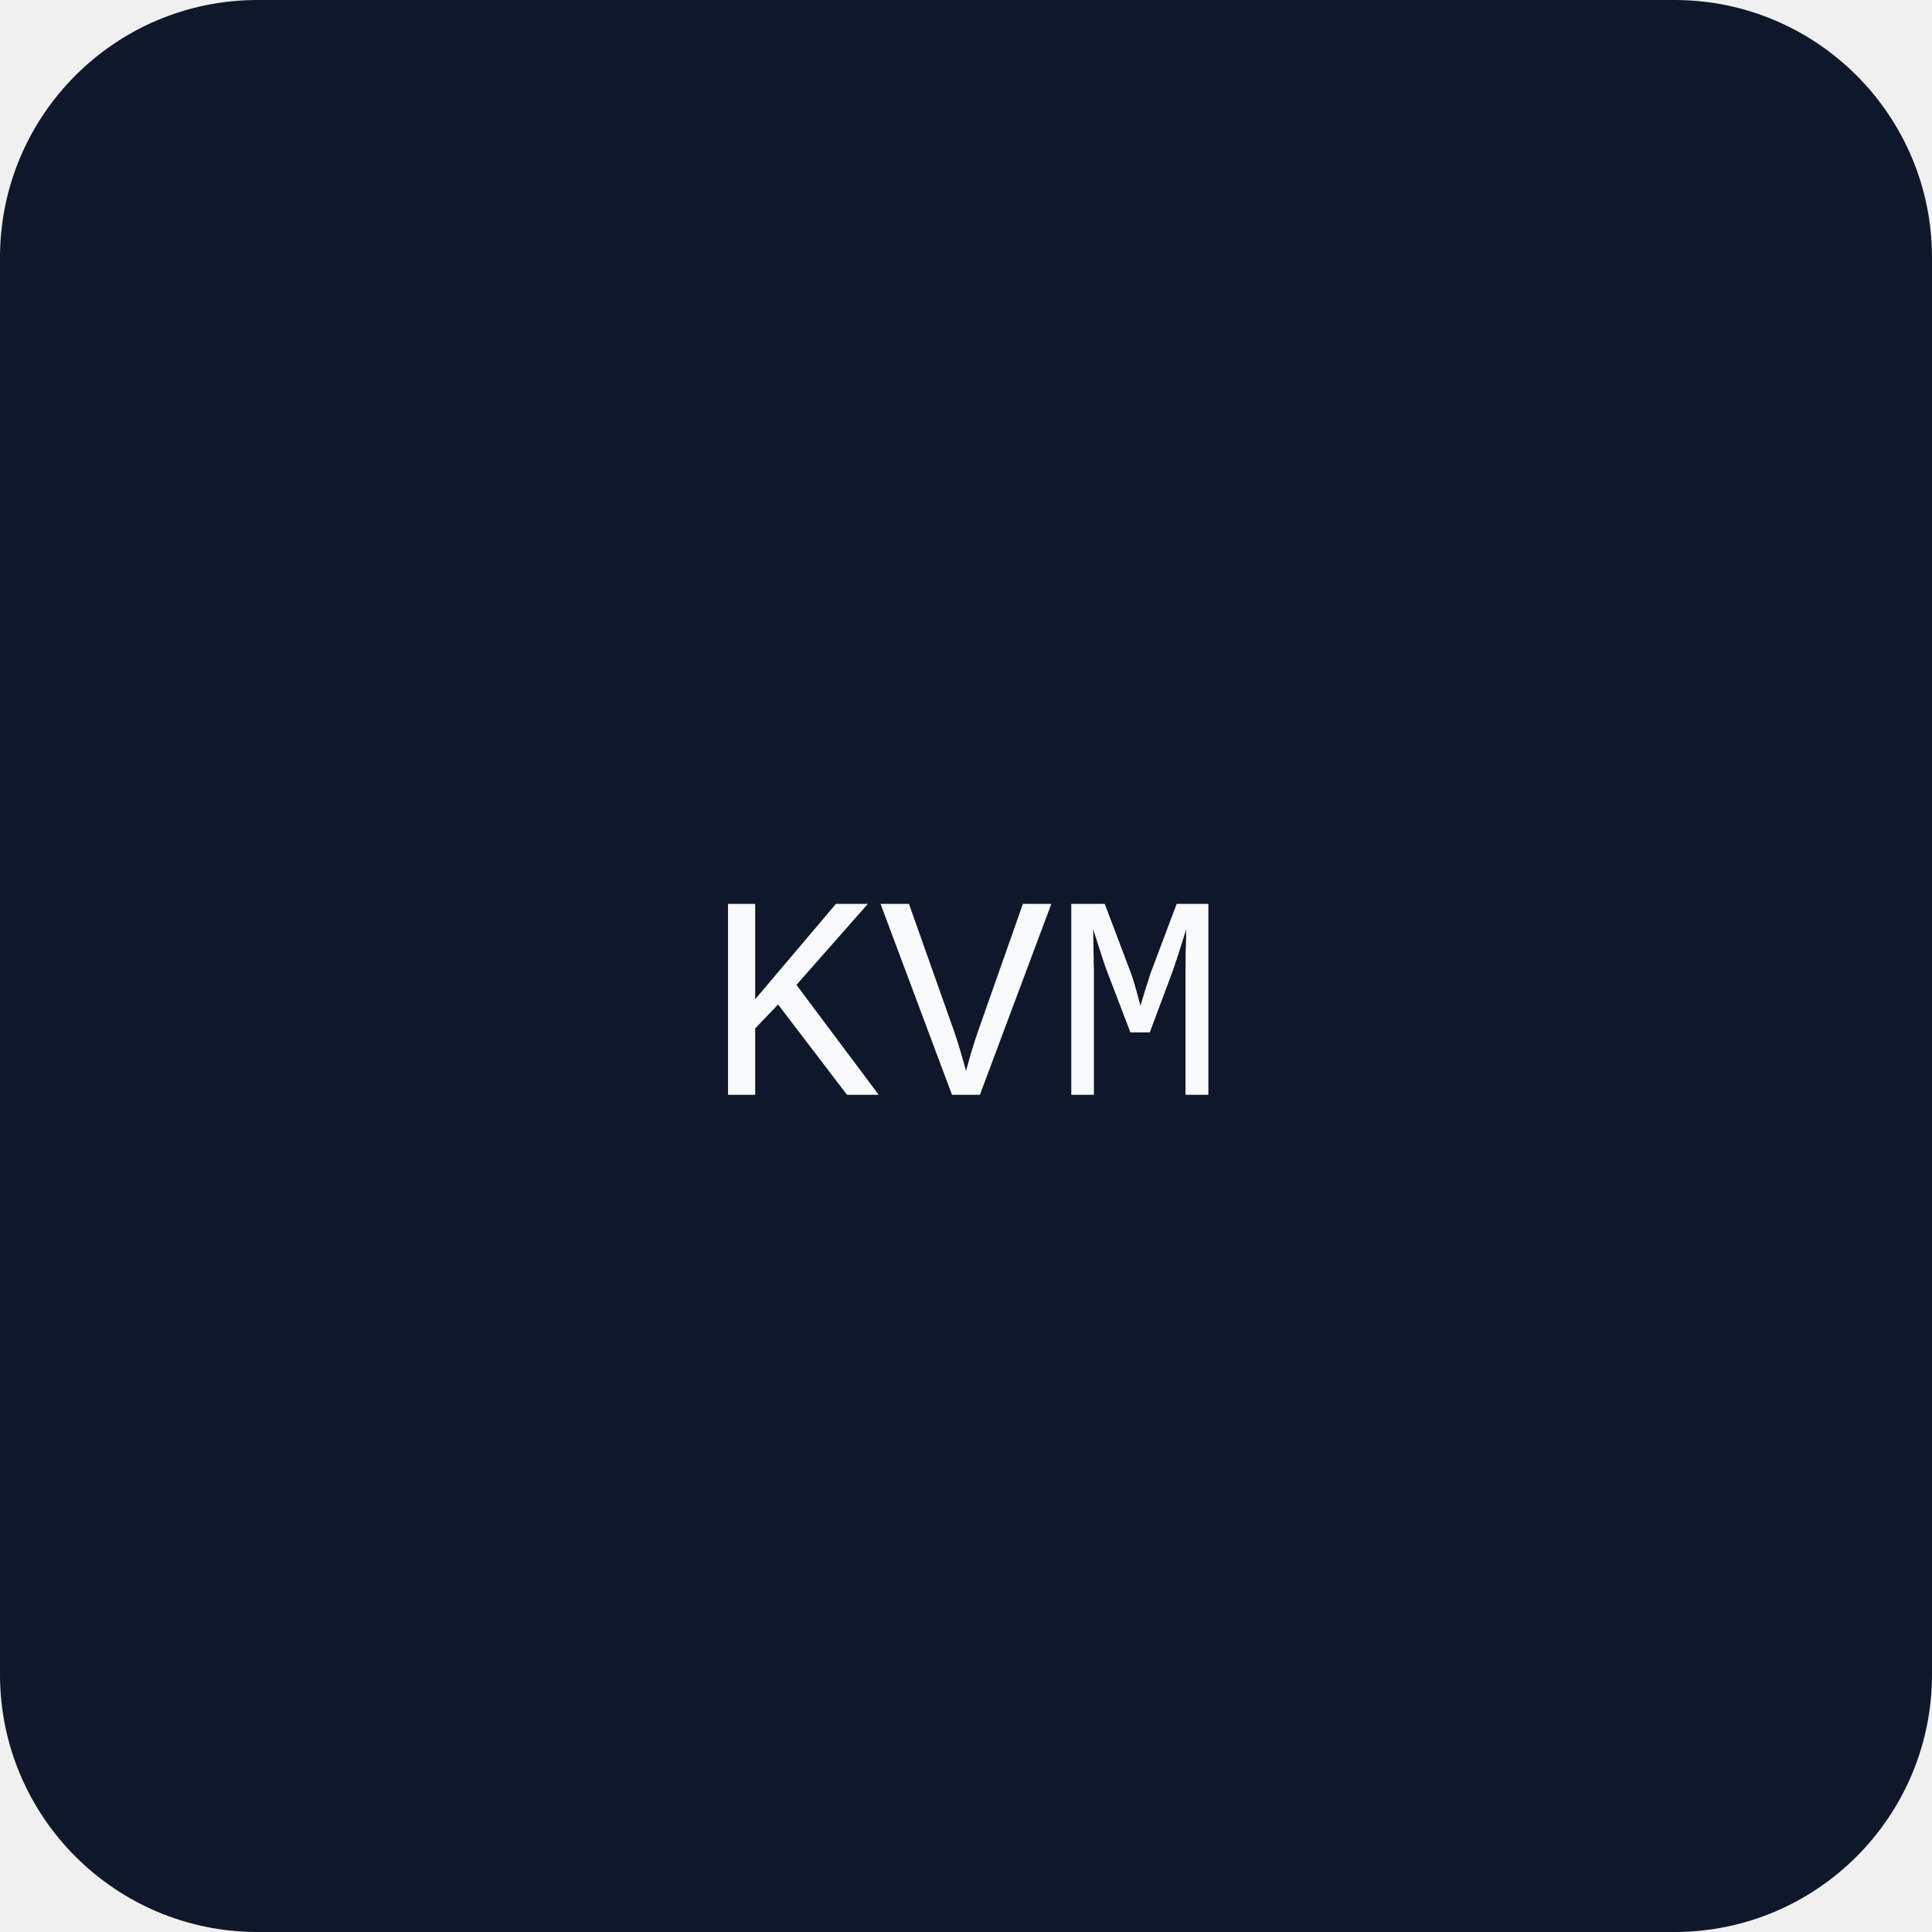
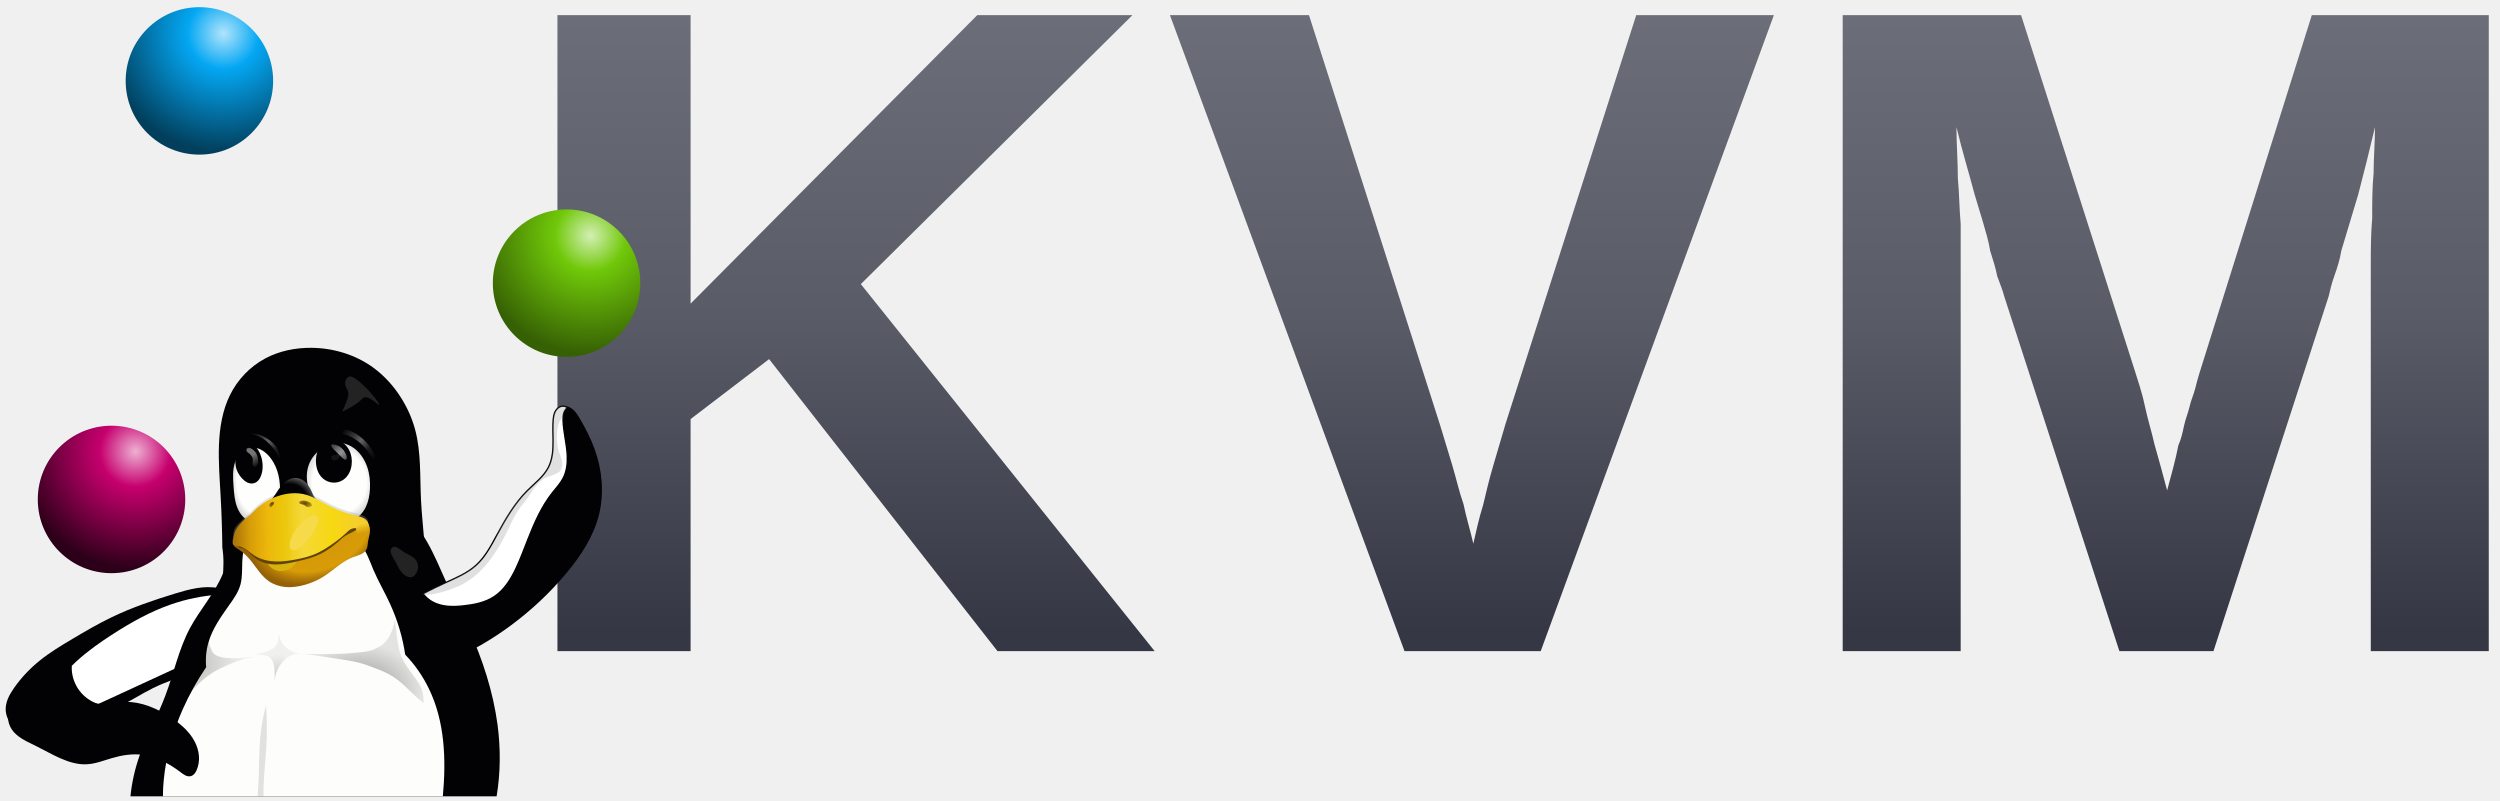
- <svg xmlns="http://www.w3.org/2000/svg" viewBox="0 0 120 120" role="img" aria-label="Kvm logo placeholder">
-   <rect width="120" height="120" rx="16" fill="#0f172a" />
-   <text x="60" y="68" text-anchor="middle" font-size="18" font-family="'Ubuntu Mono', 'SFMono-Regular', Consolas, 'Liberation Mono', Menlo, monospace" fill="#f8fafc">KVM</text>
+ <svg xmlns="http://www.w3.org/2000/svg" xmlns:xlink="http://www.w3.org/1999/xlink" version="1.1" viewBox="0 0 1780 570">
+   <defs>
+     <filter id="filter28927-8-8" style="color-interpolation-filters:sRGB" height="1.418" width="1.316" y="-.209" x="-.158">
+       <feGaussianBlur stdDeviation="0.249" />
+     </filter>
+     <linearGradient id="linearGradient29336-6-4">
+       <stop stop-color="#646464" stop-opacity="0" offset="0" />
+       <stop stop-color="#646464" stop-opacity=".583" offset=".306" />
+       <stop stop-color="#646464" offset="0.47" />
+       <stop stop-color="#646464" stop-opacity=".257" offset=".728" />
+       <stop stop-color="#646464" stop-opacity="0" offset="1" />
+     </linearGradient>
+     <linearGradient id="linearGradient29529-6-3">
+       <stop stop-color="#3a2903" offset="0" />
+       <stop stop-color="#735208" offset=".555" />
+       <stop stop-color="#ac8c04" offset="1" />
+     </linearGradient>
+     <filter id="filter15177-1-2" style="color-interpolation-filters:sRGB">
+       <feGaussianBlur stdDeviation="0.11" />
+     </filter>
+     <filter id="filter15173-0-7" style="color-interpolation-filters:sRGB" height="1.211" width="1.233" y="-.106" x="-.116">
+       <feGaussianBlur stdDeviation="0.11" />
+     </filter>
+     <linearGradient id="linearGradient4417-8-5-9">
+       <stop offset="0" />
+       <stop stop-opacity=".249" offset="1" />
+     </linearGradient>
+     <filter id="filter15211-9-2" style="color-interpolation-filters:sRGB" height="1.547" width="1.939" y="-.274" x="-.469">
+       <feGaussianBlur stdDeviation="0.86" />
+     </filter>
+     <clipPath id="clipPath7456" clipPathUnits="userSpaceOnUse">
+       <path id="path7458" d="m-709.5 949.1c4.984-11.99 12.49-22.92 21.88-31.88 5.408-5.158 11.59-9.866 14.93-16.55 2.923-5.846 3.35-12.6 3.299-19.14-0.037-4.757-0.298-9.522 0.054-14.27 0.157-2.116 0.45-4.27 1.405-6.165 0.477-0.948 1.12-1.819 1.931-2.503 0.811-0.683 1.796-1.173 2.844-1.339 1.367-0.216 2.817 0.142 3.925 0.971-1.102 0.954-1.954 2.195-2.448 3.567-0.618 1.714-0.672 3.576-0.62 5.397 0.245 8.592 2.704 17 3.03 25.59 0.203 5.353-0.468 10.86-2.912 15.62-1.955 3.812-4.942 6.973-7.604 10.33-7.805 9.84-12.91 21.52-17.5 33.21-2.756 7.021-5.361 14.11-8.596 20.93-3.635 7.656-8.284 15.18-15.34 19.88-6.358 4.235-14.11 5.799-21.7 6.625-3.834 0.417-7.705 0.67-11.55 0.319-3.84-0.351-7.666-1.325-11.02-3.235-2.538-1.447-4.774-3.419-6.526-5.757 5.225-2.639 10.48-5.21 15.78-7.711 7.684-3.632 15.54-7.18 22.08-12.6 6.718-5.564 11.85-13.02 14.65-21.28h0z" stroke="#020204" stroke-width="2" fill="#fff" />
+     </clipPath>
+     <clipPath id="clipPath7574" clipPathUnits="userSpaceOnUse">
+       <path id="path7576" d="m-961 1056c-14.06 5.35-27.37 12.69-39.39 21.74-5.998 0.174-12.01-2.679-15.66-7.438-3.656-4.759-4.865-11.3-3.151-17.05 1.705-5.722 5.967-10.3 10.37-14.33 8.05-7.367 17.01-13.68 26.19-19.57 12.94-8.306 26.46-15.88 40.98-20.94 11.01-3.838 22.53-6.204 34.17-7.014-4.853 10.31-9.907 20.53-15.16 30.64-4.708 9.07-9.574 18.06-14.59 26.96-8.086 1.712-16.04 4.052-23.76 6.991z" fill="#020204" />
+     </clipPath>
+     <clipPath id="clipPath7634" clipPathUnits="userSpaceOnUse">
+       <path id="path7636" d="m-745.7 981.7c5.21 11.34 11.03 22.4 16.19 33.77 9.946 21.87 17.5 44.96 20.64 68.78 3.138 23.82 1.768 48.41-5.686 71.25-8.413 25.78-24.38 48.72-43.95 67.49-23.15 22.21-52.86 39.33-84.92 40.59-20.89 0.822-41.68-5.149-60.18-14.88-15.54-8.181-29.73-19.08-41.06-32.51-11.32-13.43-19.73-29.42-23.62-46.55-4.793-21.09-2.626-43.48 4.63-63.86 5.189-14.57 12.88-28.14 18.35-42.61 5.984-15.81 9.325-32.69 17.25-47.62 7.186-13.53 17.96-25.1 23.69-39.31 3.419-8.49 4.902-17.61 7.109-26.49 2.208-8.882 5.299-17.83 11.31-24.73 7.246-8.314 18.15-12.82 29.1-14.09 10.96-1.264 22.04 0.443 32.8 2.894 8.561 1.951 17.02 4.376 25.29 7.319 7.061 2.511 14.06 5.436 20.16 9.782 8.318 5.92 14.66 14.26 19.7 23.13 5.048 8.875 8.913 18.36 13.17 27.64z" fill="#020204" />
+     </clipPath>
+     <radialGradient id="radialGradient9489" gradientUnits="userSpaceOnUse" cx="426.5" cy="170" r="50" gradientTransform="matrix(1.687 -8.702e-8 8.702e-8 1.687 -1931 983.4)">
+       <stop stop-color="#d3efb3" offset="0" />
+       <stop stop-color="#70c809" offset="0.3" />
+       <stop stop-color="#366004" offset="1" />
+     </radialGradient>
+     <radialGradient id="radialGradient9499" gradientUnits="userSpaceOnUse" cx="426.5" cy="170" r="50" gradientTransform="matrix(1.607 -8.288e-8 8.288e-8 1.607 -259.5 -103.5)">
+       <stop stop-color="#b1e4fc" offset="0" />
+       <stop stop-color="#04a7f3" offset="0.3" />
+       <stop stop-color="#023f5c" offset="1" />
+     </radialGradient>
+     <radialGradient id="radialGradient9551" gradientUnits="userSpaceOnUse" cx="223.2" cy="137.7" r="14.57" gradientTransform="matrix(1.304 -.0549 .04738 1.997 -560.4 501.7)">
+       <stop stop-color="#fefefc" offset="0" />
+       <stop stop-color="#fefefc" offset=".757" />
+       <stop stop-color="#d4d4d4" offset="1" />
+     </radialGradient>
+     <radialGradient id="radialGradient9557" gradientUnits="userSpaceOnUse" cx="223.2" cy="137.7" r="14.57" gradientTransform="matrix(1.737 -.0549 .0631 1.997 -600.6 501.7)">
+       <stop stop-color="#fefefc" offset="0" />
+       <stop stop-color="#fefefc" offset=".757" />
+       <stop stop-color="#d4d4d4" offset="1" />
+     </radialGradient>
+     <linearGradient id="linearGradient9579" y2="140.7" gradientUnits="userSpaceOnUse" y1="132.8" gradientTransform="translate(90)" x2="219.7" x1="213">
+       <stop stop-color="#949494" stop-opacity=".392" offset="0" />
+       <stop stop-color="#949494" offset=".5" />
+       <stop stop-color="#949494" stop-opacity=".392" offset="1" />
+     </linearGradient>
+     <linearGradient id="linearGradient9583" y2="128" xlink:href="#linearGradient29336-6-4" gradientUnits="userSpaceOnUse" y1="114.6" gradientTransform="matrix(1.6 0 0 1.6 -673.3 544.2)" x2="308.7" x1="294.5" />
+     <linearGradient id="linearGradient9587" y2="128.6" xlink:href="#linearGradient29336-6-4" gradientUnits="userSpaceOnUse" y1="115.7" gradientTransform="matrix(1.6 0 0 1.6 -673.3 544.2)" x2="266.6" x1="253.2" />
+     <linearGradient id="linearGradient9595" y2="142.5" gradientUnits="userSpaceOnUse" y1="132.1" x2="169.9" x1="164">
+       <stop stop-color="#757574" stop-opacity="0" offset="0" />
+       <stop stop-color="#757574" offset=".263" />
+       <stop stop-color="#757574" offset=".5" />
+       <stop stop-color="#757574" stop-opacity="0" offset="1" />
+     </linearGradient>
+     <radialGradient id="radialGradient9615" gradientUnits="userSpaceOnUse" cx="294.5" cy="193.1" r="31.11" gradientTransform="matrix(.9362 -.3864 .2713 .6574 -244.5 146.7)">
+       <stop stop-color="#d2940a" offset="0" />
+       <stop stop-color="#d89c08" offset=".751" />
+       <stop stop-color="#b67e07" offset=".866" />
+       <stop stop-color="#946106" offset="1" />
+     </radialGradient>
+     <linearGradient id="linearGradient9617" y2="157.9" gradientUnits="userSpaceOnUse" y1="158.3" gradientTransform="translate(-210)" x2="313.3" x1="256.9">
+       <stop stop-color="#ad780a" offset="0" />
+       <stop stop-color="#d89e08" offset=".12" />
+       <stop stop-color="#edb80b" offset=".255" />
+       <stop stop-color="#ebc80d" offset=".392" />
+       <stop stop-color="#f5d838" offset=".527" />
+       <stop stop-color="#f6d811" offset=".769" />
+       <stop stop-color="#f5cd31" offset="1" />
+     </linearGradient>
+     <radialGradient id="radialGradient9619" gradientUnits="userSpaceOnUse" xlink:href="#linearGradient29529-6-3" cx="77.67" cy="147.1" r="3.23" gradientTransform="matrix(1 0 0 .5833 -.00003457 61.42)" />
+     <radialGradient id="radialGradient9621" gradientUnits="userSpaceOnUse" xlink:href="#linearGradient29529-6-3" cx="63.13" cy="147.4" r="1.535" gradientTransform="matrix(1 0 0 1.075 0 -11.09)" />
+     <linearGradient id="linearGradient9623" y2="159.8" gradientUnits="userSpaceOnUse" y1="157" x2="243.5" x1="243">
+       <stop stop-color="#f5ce2d" offset="0" />
+       <stop stop-color="#d79b08" offset="1" />
+     </linearGradient>
+     <radialGradient id="radialGradient9627" gradientUnits="userSpaceOnUse" cx="336.2" cy="220.5" r="27.39" gradientTransform="matrix(-1.29 0 0 1.221 124 624.6)">
+       <stop offset="0" />
+       <stop stop-opacity=".249" offset="1" />
+     </radialGradient>
+     <radialGradient id="radialGradient9631" gradientUnits="userSpaceOnUse" xlink:href="#linearGradient4417-8-5-9" cx="312.1" cy="236.4" r="27.39" gradientTransform="matrix(1.6 0 0 1.221 -689.3 624.6)" />
+     <radialGradient id="radialGradient9635" gradientUnits="userSpaceOnUse" xlink:href="#linearGradient4417-8-5-9" cx="275.6" cy="225.1" r="10.85" gradientTransform="matrix(1.6 0 0 1.711 -689.3 520.4)" />
+     <radialGradient id="radialGradient8359" gradientUnits="userSpaceOnUse" cy="150.7" cx="275.5" gradientTransform="matrix(1.117 -.8115 .7365 1.013 -660.6 851.4)" r="15.38">
+       <stop stop-color="#020204" offset="0" />
+       <stop stop-color="#020204" offset=".735" />
+       <stop stop-color="#5c5c5c" offset="1" />
+     </radialGradient>
+     <radialGradient id="radialGradient8424" gradientUnits="userSpaceOnUse" cy="170" cx="426.5" gradientTransform="matrix(1.687 -8.702e-8 8.702e-8 1.687 -2255 1137)" r="50">
+       <stop stop-color="#eeb0d3" offset="0" />
+       <stop stop-color="#c6006e" offset="0.3" />
+       <stop stop-color="#2b0018" offset="1" />
+     </radialGradient>
+     <linearGradient id="linearGradient8582" y2="968" gradientUnits="userSpaceOnUse" x2="588.8" gradientTransform="translate(454.5 -965.4)" y1="1414" x1="588.8">
+       <stop stop-color="#353844" offset="0" />
+       <stop stop-color="#595b67" offset=".5" />
+       <stop stop-color="#6c6f7a" offset="1" />
+     </linearGradient>
+   </defs>
+   <g transform="translate(445.9 -421.3)">
+     <path id="path8576" d="m396.9 10.79v452.8h94.8v-165.2l55.9-42.7 162.6 207.9h111.9l-209.2-261.3 193.4-191.5-110.5-0.01-204.1 205.4v-205.4l-94.8-0.01zm436.1 0l167 452.8h97l166-452.8-98-0.01-93 290.8c-3 10.1-6 20.3-9 30.6-3 10-5 19.2-7 27.3-3 9.6-5 18.9-7 27.6-2-9-5-18.4-7-28.2-3-8.4-5-17.6-8-27.7s-6-19.9-9-29.6l-93-290.8-99-0.01zm479 0v452.8h84v-274.4-29.6c-1-11.4-1-22.2-2-32.5 0-12-1-24.2-1-36.6 4 16.9 9 33 13 48.2 2 6.4 4 13.1 6 19.9 2 6.9 4 13.5 5 20 2 6.4 4 12.4 5 18 2 5.5 4 10.3 5 14.4l82 252.6h67l82-252.6c1-4.1 2-8.9 4-14.4 2-5.6 4-11.6 5-18 2-6.5 4-13.1 6-20 2-6.8 4-13.5 6-19.9 4-15.2 8-31.3 12-48.2 0 10.7-1 21.7-1 33.1-1 9.6-1 20.2-1 31.8-1 11.6-1 22.8-1 33.8v274.4h84v-452.8l-126-0.01-80 254.9c-1 3.2-2 6.8-3 10.9s-3 8.3-4 12.8-3 9.1-4 13.9c-1 4.7-2 9.3-4 13.8-2 10.3-5 21-8 32.1-3-11.3-6-22.3-9-32.8-2-9-5-18.3-7-27.9-2-9.7-5-17.8-7-24.5l-81-253.2-127-0.01z" transform="translate(-445.9 421.3)" fill="url(#linearGradient8582)" />
+     <g transform="translate(1186 -681.1)">
+       <path id="path9485" style="color:#000000" d="m-1176 1304a52.5 52.5 0 0 1 -52.5 52.5 52.5 52.5 0 0 1 -52.5 -52.5 52.5 52.5 0 0 1 52.5 -52.5 52.5 52.5 0 0 1 52.5 52.5z" fill="url(#radialGradient9489)" />
+     </g>
+     <g transform="translate(1186 -681.1)">
+       <path id="path9495" style="color:#000000" d="m459.6 201.9a50 50 0 0 1 -50 50 50 50 0 0 1 -50 -50 50 50 0 0 1 50 -50 50 50 0 0 1 50 50z" transform="matrix(1.05 0 0 1.05 -1920 948)" fill="url(#radialGradient9499)" />
+     </g>
+     <g transform="translate(1186 -681.1)">
+       <path id="path9505" style="color:#000000" d="m-1500 1458a52.5 52.5 0 0 1 -52.5 52.5 52.5 52.5 0 0 1 -52.5 -52.5 52.5 52.5 0 0 1 52.5 -52.5 52.5 52.5 0 0 1 52.5 52.5z" fill="url(#radialGradient8424)" />
+     </g>
+     <g transform="translate(617.3 -146.7)">
+       <path id="path9515" d="m-954.4 1058c-8.243 4.069-15.9 9.273-24.29 13.03-8.387 3.761-17.87 6.036-26.79 3.808-3.892-0.973-7.606-2.784-11.61-3.086-2-0.151-4.065 0.097-5.865 0.984-1.799 0.887-3.307 2.46-3.863 4.387-0.422 1.465-0.285 3.022-0.286 4.547 0 4.275-1.224 8.681-4.098 11.85-1.525 1.68-3.536 2.987-5.775 3.358-2.529 0.419-5.142-0.386-7.325-1.73s-4-3.197-5.76-5.062c-2.118-2.244-4.198-4.548-5.859-7.148-1.662-2.6-2.899-5.527-3.181-8.599-0.272-2.962 0.355-5.958 1.467-8.716s2.698-5.301 4.398-7.742c5.158-7.404 11.44-14.01 18.47-19.66 7.217-5.802 15.18-10.59 23.15-15.32 9.095-5.398 18.24-10.75 27.76-15.34 14.46-6.982 29.72-12.18 45.07-16.88 10.17-3.111 20.89-6.034 31.31-3.927 4.299 0.869 8.427 2.594 12.04 5.076 8.298 5.697 13.62 15.54 13.74 25.6 0.037 3.169-0.42 6.37-1.611 9.308-1.19 2.937-3.14 5.604-5.745 7.409-2.317 1.605-5.062 2.484-7.82 3.065-2.758 0.582-5.568 0.887-8.327 1.469-7.125 1.503-13.72 4.799-20.43 7.62-9.548 4.012-19.49 7.113-28.77 11.7z" fill="#020204" />
+       <path id="path9517" d="m352 200.9c-1.452 0.389-1.23 3.994-0.296 5.498 0.789 1.27 3.072 2.271 3.759 1.005 1.114-2.056-1.472-7.036-3.462-6.503z" transform="matrix(-.1119 1.531 -.9032 -.1897 -688.1 495.7)" filter="url(#filter15211-9-2)" fill="#020204" />
+       <path id="path9519" d="m-961 1056c-14.06 5.35-27.37 12.69-39.39 21.74-5.998 0.174-12.01-2.679-15.66-7.438-3.656-4.759-4.865-11.3-3.151-17.05 1.705-5.722 5.967-10.3 10.37-14.33 8.05-7.368 17.01-13.68 26.19-19.57 12.94-8.306 26.46-15.88 40.98-20.94 11.01-3.838 22.53-6.204 34.17-7.014-4.853 10.31-9.907 20.53-15.16 30.64-4.708 9.07-9.574 18.06-14.59 26.96-8.086 1.712-16.04 4.052-23.76 6.991z" stroke="#020204" stroke-width="2" fill="#fff" />
+       <path id="path9521" d="m-961 1056c-14.06 5.35-27.37 12.69-39.39 21.74-5.998 0.174-12.01-2.679-15.66-7.438-3.656-4.759-4.865-11.3-3.151-17.05 1.705-5.722 5.967-10.3 10.37-14.33 8.05-7.367 17.01-13.68 26.19-19.57 12.94-8.306 26.46-15.88 40.98-20.94 11.01-3.838 22.53-6.204 34.17-7.014-4.853 10.31-9.907 20.53-15.16 30.64-4.708 9.07-9.574 18.06-14.59 26.96-8.086 1.712-16.04 4.052-23.76 6.991z" stroke="#020204" stroke-width="2" fill="#020204" />
+       <path id="path9523" d="m-964.5 1056c-9.592 4.422-19.19 8.842-28.78 13.26-5.207-1.684-9.881-4.98-13.22-9.32-3.334-4.34-5.315-9.705-5.6-15.17-0.192-3.681 0.381-7.426 1.886-10.79 2.277-5.091 6.554-9.058 11.26-12.05 4.708-2.989 9.897-5.121 14.93-7.522 13.85-6.608 26.69-15.34 40.98-20.94 10.88-4.263 22.49-6.647 34.17-7.014-4.853 10.31-9.907 20.53-15.16 30.64-4.708 9.07-9.574 18.06-14.59 26.96-8.628 3.982-17.26 7.962-25.89 11.94z" clip-path="url(#clipPath7574)" fill="#fff" />
+     </g>
+     <path id="path9525" d="m214.5 342.5c-2.7 0-5.5 0.1-8.2 0.4-11 1.3-21.9 5.8-29.1 14.1-6 6.9-9.1 15.8-11.3 24.7s-3.7 18-7.1 26.5c-5.8 14.2-16.5 25.8-23.7 39.3-7.9 14.9-11.3 31.8-17.3 47.6-5.4 14.5-13.1 28.1-18.32 42.6-3.36 9.5-5.61 19.3-6.6 29.3h260.7c2.8-16.7 2.9-33.9 0.7-50.8-3.2-23.8-10.7-46.9-20.7-68.8-5.2-11.3-11-22.4-16.2-33.7-4.2-9.3-8.1-18.8-13.2-27.7-5-8.8-11.3-17.2-19.7-23.1-6.1-4.4-13.1-7.3-20.1-9.8-8.3-2.9-16.7-5.4-25.3-7.3-8.1-1.8-16.3-3.3-24.6-3.3z" transform="translate(-445.9 421.3)" fill="#020204" />
+     <path id="path9537" fill="#020204" d="m-287.6 811.1c-0.132-12.44-0.547-24.88-1.247-37.3-0.673-11.95-1.608-23.91-1.144-35.86 0.473-12.17 2.465-24.49 7.862-35.41 5.401-10.93 14.2-20.18 24.94-25.95 10.1-5.437 21.71-7.763 33.17-7.64 15.55 0.167 31.14 4.866 43.73 13.99 7.892 5.718 14.54 13.09 19.77 21.3 4.469 7.015 7.941 14.68 10.12 22.71 4.469 16.46 3.409 33.84 4.278 50.87 0.824 16.15 3.409 32.26 2.53 48.4-0.191 3.506-0.57 7.094-2.133 10.24-1.523 3.064-4.109 5.528-7.079 7.226s-6.315 2.665-9.697 3.187c-6.763 1.044-13.68 0.355-20.49 0.987-9.888 0.917-19.32 4.586-29.13 6.102-11.7 1.806-23.61 0.519-35.44 0.054-4.736-0.186-9.488-0.24-14.19-0.828-4.704-0.588-9.393-1.73-13.57-3.968-2.573-1.378-4.938-3.171-6.857-5.369-1.92-2.199-3.388-4.81-4.138-7.631-1.127-4.239-0.608-8.713-0.504-13.1 0.095-4.013-0.168-8.034-0.783-12v-0z" />
+     <path id="path9541" d="m195.4 377.8h-2.3c-3 0.2-6.1 0.8-8.9 1.9-2.8 1.2-5.4 2.9-7.3 5.3-1.7 2.1-2.7 4.6-3.4 7.2s-0.9 5.3-1 8c-0.2 5.4 0.1 10.8-1.3 16-1.5 5.5-4.9 10.3-8.3 15-5.7 8.1-11.6 16.4-14.4 25.9-1.7 5.8-2.3 11.9-1.7 17.9-6.4 9.5-12 19.5-16.7 30-7 15.9-11.8 32.9-13.5 50.2-0.4 3.9-0.6 7.9-0.6 11.8h199.3c2.4-26.1 1.5-53.1-9.9-76.6-4.3-8.9-10-17.2-16.9-24.3-1.8-12.4-5.5-24.6-10.7-36-3.8-8.3-8.4-16.1-12-24.5-1.4-3.4-2.7-6.9-4.3-10.3s-3.6-6.6-6.3-9.2-6.1-4.5-9.8-5.7c-3.6-1.2-7.4-1.7-11.2-1.9-7.6-0.4-15.3 0.6-22.9 0.3-5.3-0.2-10.6-1.1-15.9-1z" transform="translate(-445.9 421.3)" fill="#fdfdfb" />
+     <path id="path9549" fill="url(#radialGradient9551)" d="m-266.5 740c-2.849 0.155-5.575 1.47-7.66 3.419-2.085 1.948-3.554 4.499-4.458 7.206-1.807 5.414-1.401 11.28-0.99 16.98 0.372 5.154 0.753 10.41 2.683 15.2 0.965 2.397 2.32 4.656 4.128 6.502s4.083 3.267 6.589 3.895c2.35 0.589 4.861 0.467 7.172-0.259s4.422-2.046 6.154-3.741c2.526-2.472 4.229-5.706 5.205-9.103 0.976-3.397 1.255-6.962 1.204-10.5-0.064-4.423-0.641-8.861-2.025-13.06-1.384-4.201-3.593-8.165-6.676-11.34-1.493-1.536-3.196-2.888-5.118-3.836-1.921-0.948-4.069-1.481-6.209-1.364z" />
+     <path id="path9555" fill="url(#radialGradient9557)" d="m-216.1 740c-4.449 3.056-8.177 7.32-10 12.4-2.298 6.402-1.417 13.57 0.8 20 2.271 6.587 6.07 12.87 11.81 16.82 2.868 1.977 6.189 3.333 9.648 3.742 3.46 0.409 7.055-0.152 10.14-1.761 3.765-1.962 6.636-5.396 8.419-9.249s2.542-8.112 2.78-12.35c0.304-5.401-0.225-10.89-2-16-1.928-5.55-5.424-10.67-10.36-13.87-2.466-1.597-5.267-2.694-8.177-3.096-2.91-0.403-5.927-0.101-8.666 0.963-1.561 0.606-3.02 1.452-4.4 2.4z" />
+     <path id="path9561" opacity=".3" d="m-25.36 142.2c-1.786 1.477-3.501 3.042-5.136 4.685-0.904 0.909-1.809 1.884-2.215 3.099-0.361 1.081-0.292 2.253-0.469 3.379-0.061 0.386-0.15 0.769-0.152 1.16-0.001 0.195 0.021 0.392 0.078 0.578 0.057 0.187 0.151 0.363 0.285 0.506 0.222 0.237 0.538 0.366 0.856 0.431s0.645 0.072 0.968 0.107c1.456 0.158 2.798 0.863 4.004 1.695 1.206 0.832 2.315 1.8 3.551 2.585 2.731 1.734 5.993 2.505 9.226 2.628 3.233 0.123 6.458-0.371 9.63-1.005 2.521-0.504 5.034-1.101 7.425-2.044 3.663-1.444 6.964-3.667 10.12-6.022 1.433-1.07 2.846-2.173 4.133-3.415 0.437-0.422 0.859-0.86 1.328-1.246 0.468-0.386 0.988-0.722 1.566-0.908 0.881-0.283 1.836-0.202 2.748-0.05 0.687 0.115 1.376 0.269 2.072 0.241 0.348-0.014 0.697-0.074 1.02-0.204 0.324-0.13 0.622-0.33 0.843-0.599 0.291-0.353 0.44-0.814 0.442-1.272 0.002-0.458-0.139-0.911-0.371-1.305-0.465-0.789-1.268-1.323-2.105-1.695-1.146-0.509-2.386-0.761-3.606-1.056-3.745-0.904-7.385-2.241-10.84-3.954-1.716-0.852-3.384-1.796-5.072-2.7-1.736-0.93-3.505-1.824-5.389-2.395-4.213-1.277-8.819-0.858-12.98 0.586-4.62 1.604-8.797 4.463-11.97 8.188v0z" transform="matrix(1.6 0 0 1.6 -226.9 558.6)" fill="#a2a2a2" />
+     <path id="path9563" fill="url(#radialGradient8359)" d="m-253.1 777.6c2.828-3.179 4.762-7.057 7.478-10.33 1.358-1.637 2.925-3.128 4.771-4.187 1.845-1.058 3.987-1.666 6.106-1.482 2.359 0.204 4.567 1.38 6.294 2.999 1.727 1.62 3.008 3.664 4.03 5.8 0.979 2.045 1.756 4.224 3.167 6 1.504 1.894 3.615 3.187 5.522 4.677 0.953 0.745 1.868 1.551 2.621 2.497 0.753 0.946 1.343 2.041 1.586 3.227 0.246 1.203 0.123 2.472-0.296 3.626s-1.131 2.195-2.015 3.047c-1.769 1.704-4.182 2.623-6.614 2.967-4.865 0.688-9.783-0.761-14.69-0.626-4.971 0.137-9.826 1.894-14.8 1.712-2.485-0.091-5.005-0.698-7.047-2.117-1.021-0.709-1.91-1.617-2.553-2.681-0.643-1.064-1.035-2.286-1.077-3.529-0.04-1.185 0.237-2.369 0.711-3.457 0.474-1.087 1.14-2.083 1.891-3.001 1.502-1.836 3.339-3.37 4.916-5.142z" />
+     <path id="path9569" d="m-197.7 689.6c-4.102 2.894-2.31 6.508-0.546 10.14 1.764 3.627-3.879 14.08-3.939 14.53-0.059 0.451 11.11-5.301 14.15-9.037 3.594-4.412 12.68 5.969 12.18 4.39 0.004-2.826-17.75-22.92-21.85-20.02z" fill="#232323" />
+     <g transform="matrix(1.6 0 0 1.6 -693.3 524.7)">
+       <path id="path9573" fill="#020204" d="m302.2 130.8c-1.045 0.075-2.064 0.432-2.951 0.99s-1.643 1.315-2.237 2.179c-1.187 1.728-1.709 3.847-1.793 5.941-0.063 1.572 0.111 3.165 0.632 4.65 0.521 1.485 1.401 2.859 2.613 3.863 1.24 1.027 2.816 1.644 4.425 1.721 1.608 0.077 3.239-0.387 4.561-1.307 1.053-0.733 1.902-1.742 2.507-2.873 0.605-1.131 0.969-2.383 1.135-3.655 0.294-2.247-0.038-4.593-1.077-6.607s-2.801-3.673-4.927-4.456c-0.921-0.339-1.909-0.516-2.888-0.446z" />
+       <path id="path9575" d="m304.7 137.6c-0.866 0.342-2.237 0.127-2.616 0.977-0.225 0.504 0.093 1.333 0.603 1.541 1.032 0.421 2.632-0.341 3.049-1.375 0.181-0.449-0.093-1.161-0.54-1.349-0.165-0.069-0.33 0.141-0.496 0.206z" filter="url(#filter28927-8-8)" fill="#141413" />
+       <path id="path9577" d="m308.6 139.9c1.161-1.161-0.826-4.24-2.375-5.5-1.122-0.913-4.391-1.869-4.25-0.875 0.141 0.994 1.61 2.266 2.595 3.237 1.212 1.195 3.479 3.689 4.03 3.138z" fill="url(#linearGradient9579)" />
+     </g>
+     <path id="path9581" d="m-200.6 726.8c-0.763 0.96-1.453 2.004-2 3.15 3.434 0.74 6.718 2.153 9.65 4.1 5.672 3.767 9.979 9.274 13 15.4 0.705-0.781 1.347-1.619 1.9-2.55-3.036-6.38-7.43-12.15-13.3-16.05-2.82-1.873-5.959-3.286-9.25-4.05z" fill="url(#linearGradient9583)" />
+     <path id="path9585" d="m-266.8 729.9c-0.387-0.008-0.763 0.027-1.15 0.045-0.249 0.011-0.503 0.022-0.75 0.045 2.261 0.205 4.508 0.813 6.55 1.73 2.782 1.249 5.238 3.029 7.4 5.054 4.006 3.752 6.984 8.383 9 13.29-0.498-3.784-1.642-7.366-3.3-10.65-0.79-0.914-1.609-1.806-2.5-2.641-2.162-2.025-4.618-3.804-7.4-5.054-2.434-1.093-5.142-1.773-7.85-1.821z" fill="url(#linearGradient9587)" />
+     <g transform="matrix(1.6 0 0 1.6 -533.8 525.7)">
+       <path id="path9591" fill="#020204" d="m159.9 137.1c-0.372 2.246-0.386 4.602 0.386 6.743 0.51 1.414 1.35 2.697 2.372 3.799 0.669 0.722 1.428 1.378 2.316 1.803 0.887 0.425 1.916 0.606 2.87 0.367 0.881-0.221 1.652-0.789 2.22-1.497 0.569-0.709 0.948-1.553 1.218-2.42 0.797-2.561 0.669-5.362-0.122-7.924-0.577-1.867-1.532-3.668-3.027-4.927-0.713-0.601-1.548-1.071-2.455-1.287-0.907-0.215-1.889-0.165-2.738 0.221-0.942 0.428-1.672 1.243-2.149 2.161-0.477 0.918-0.723 1.939-0.892 2.96z" />
+       <path id="path9593" d="m164.7 135.5c0.242 0.634 1.054 0.864 1.5 1.375 0.433 0.496 0.887 1.011 1.125 1.625 0.455 1.176-0.449 2.919 0.5 3.75 0.298 0.261 0.895 0.266 1.188 0 1.145-1.042 0.891-3.144 0.438-4.625-0.411-1.344-1.427-2.616-2.679-3.255-0.579-0.295-1.451-0.541-1.946-0.12-0.319 0.271-0.274 0.859-0.125 1.25z" fill="url(#linearGradient9595)" />
+     </g>
+     <g transform="matrix(1.6 0 0 1.6 -353.3 544.2)">
+       <path id="path9599" fill="url(#radialGradient9615)" d="m45.75 165c0.061 0.295 0.172 0.58 0.327 0.84 0.266 0.445 0.654 0.806 1.073 1.111 0.419 0.305 0.873 0.559 1.312 0.835 2.334 1.467 4.235 3.529 5.925 5.707 2.267 2.922 4.272 6.165 7.299 8.289 2.138 1.5 4.696 2.355 7.294 2.616 3.051 0.307 6.14-0.186 9.082-1.052 2.726-0.803 5.363-1.93 7.782-3.421 4.599-2.836 8.439-6.993 13.51-8.857 1.107-0.407 2.259-0.698 3.326-1.2 1.067-0.502 2.071-1.254 2.581-2.318 0.49-1.022 0.471-2.202 0.63-3.325 0.171-1.201 0.554-2.362 0.764-3.556 0.21-1.195 0.235-2.472-0.281-3.57-0.428-0.909-1.205-1.628-2.1-2.085-0.894-0.457-1.901-0.664-2.904-0.714-2.006-0.099-3.988 0.415-5.988 0.598-2.65 0.242-5.318-0.098-7.977-0.019-3.308 0.099-6.568 0.845-9.874 1.005-3.772 0.183-7.535-0.399-11.31-0.551-1.634-0.066-3.28-0.051-4.892 0.225s-3.195 0.824-4.541 1.753c-1.311 0.905-2.356 2.14-3.56 3.184-0.602 0.522-1.249 0.999-1.966 1.347-0.717 0.348-1.507 0.564-2.304 0.547-0.41-0.009-0.831-0.077-1.221 0.047-0.244 0.077-0.461 0.227-0.643 0.406-0.183 0.179-0.335 0.387-0.478 0.599-0.333 0.494-0.623 1.015-0.867 1.558z" />
+       <path id="path9601" fill="#d9b30d" d="m60.56 169.1c-0.387 1.596-0.152 3.334 0.644 4.771s2.144 2.558 3.702 3.077c1.978 0.659 4.207 0.336 6.055-0.628 1.071-0.559 2.051-1.346 2.669-2.384 0.309-0.519 0.524-1.097 0.605-1.696 0.081-0.599 0.025-1.218-0.185-1.785-0.23-0.621-0.64-1.168-1.146-1.596-0.506-0.427-1.105-0.738-1.733-0.946-1.258-0.416-2.611-0.424-3.934-0.36-2.005 0.096-4.003 0.348-5.969 0.753" />
+       <path id="path9603" fill="#604405" d="m54.07 156.7c-1.339 0.791-2.629 1.664-3.898 2.563-0.657 0.466-1.334 0.969-1.681 1.696-0.245 0.515-0.302 1.099-0.31 1.669-0.008 0.57 0.029 1.144-0.046 1.71-0.051 0.386-0.154 0.766-0.172 1.155-0.009 0.195 0.005 0.391 0.056 0.579 0.051 0.188 0.142 0.367 0.276 0.509 0.173 0.183 0.408 0.296 0.649 0.369s0.491 0.111 0.736 0.169c1.175 0.276 2.197 0.997 3.094 1.804 0.897 0.807 1.703 1.715 2.639 2.476 2.537 2.064 5.89 2.919 9.161 2.973 3.271 0.054 6.504-0.631 9.695-1.349 2.506-0.565 5.015-1.155 7.425-2.044 3.703-1.365 7.141-3.432 10.12-6.022 1.35-1.174 2.617-2.464 4.133-3.415 1.341-0.842 2.843-1.398 4.206-2.203 0.122-0.072 0.243-0.146 0.352-0.237 0.109-0.09 0.206-0.198 0.269-0.325 0.109-0.219 0.109-0.481 0.039-0.716-0.07-0.234-0.206-0.444-0.36-0.634-0.17-0.211-0.363-0.402-0.569-0.578-1.424-1.219-3.357-1.662-5.226-1.811-1.869-0.148-3.761-0.043-5.61-0.352-1.739-0.29-3.393-0.939-5.072-1.477-1.762-0.565-3.563-1.013-5.389-1.31-4.295-0.701-8.717-0.566-12.98 0.321-4.058 0.845-7.971 2.371-11.54 4.48z" />
+       <path id="path9605" fill="url(#linearGradient9617)" d="m53.64 152.2c-1.929 1.299-3.666 2.883-5.136 4.685-0.841 1.031-1.604 2.151-2.027 3.412-0.333 0.992-0.447 2.042-0.656 3.067-0.079 0.384-0.171 0.769-0.17 1.161 0.001 0.196 0.026 0.393 0.086 0.579 0.061 0.186 0.158 0.362 0.294 0.503 0.225 0.234 0.54 0.361 0.858 0.426s0.644 0.075 0.966 0.112c1.455 0.165 2.794 0.872 4 1.702 1.206 0.83 2.317 1.795 3.554 2.578 2.734 1.729 5.995 2.498 9.227 2.623 3.232 0.125 6.457-0.366 9.629-1 2.521-0.503 5.034-1.101 7.425-2.044 3.662-1.444 6.964-3.667 10.12-6.022 1.433-1.07 2.846-2.173 4.133-3.415 0.437-0.422 0.859-0.86 1.328-1.246 0.468-0.386 0.988-0.722 1.566-0.908 0.881-0.283 1.836-0.202 2.748-0.05 0.687 0.115 1.376 0.269 2.072 0.241 0.348-0.014 0.697-0.074 1.02-0.204s0.622-0.33 0.843-0.599c0.291-0.353 0.44-0.814 0.442-1.272 0.002-0.458-0.139-0.911-0.371-1.305-0.465-0.789-1.268-1.323-2.105-1.695-1.146-0.509-2.386-0.761-3.606-1.056-3.745-0.904-7.385-2.241-10.84-3.954-1.716-0.852-3.384-1.796-5.072-2.7-1.736-0.93-3.505-1.824-5.389-2.395-4.213-1.277-8.819-0.858-12.98 0.586-4.62 1.604-8.797 4.463-11.97 8.188v0z" />
+       <path id="path9607" fill="#f6da4a" d="m83.24 153.1c-0.227-0.286-0.551-0.488-0.901-0.591s-0.725-0.11-1.084-0.049c-0.72 0.123-1.364 0.51-1.966 0.924-1.709 1.176-3.219 2.628-4.537 4.23-1.745 2.12-3.185 4.572-3.668 7.275-0.081 0.456-0.135 0.921-0.078 1.38 0.057 0.459 0.233 0.915 0.559 1.243 0.286 0.288 0.676 0.464 1.078 0.522 0.402 0.058 0.816 0.002 1.201-0.128 0.77-0.26 1.409-0.799 2.014-1.341 3.336-2.985 6.353-6.568 7.56-10.88 0.121-0.433 0.224-0.876 0.221-1.325-0.003-0.449-0.119-0.909-0.398-1.262z" />
+       <path id="path9609" opacity=".8" d="m75.25 146.9c0.231 0.742 1.428 0.619 2.119 0.975 0.607 0.312 1.094 0.997 1.777 1.017 0.651 0.019 1.664-0.225 1.749-0.871 0.112-0.853-1.134-1.395-1.935-1.708-1.031-0.402-2.353-0.606-3.321-0.068-0.222 0.123-0.464 0.412-0.388 0.655z" filter="url(#filter15177-1-2)" fill="url(#radialGradient9619)" />
+       <path id="path9611" opacity=".8" d="m63.83 146.5c-0.888-0.288-2.357 1.277-1.878 2.079 0.132 0.22 0.535 0.499 0.806 0.35 0.409-0.225 0.744-1.03 1.187-1.345 0.296-0.211 0.23-0.972-0.116-1.084z" filter="url(#filter15173-0-7)" fill="url(#radialGradient9621)" />
+       <path id="path9613" style="color:#000000" d="m245.9 158.3a2.608 2.328 0 0 1 -2.608 2.328 2.608 2.328 0 0 1 -2.608 -2.328 2.608 2.328 0 0 1 2.608 -2.328 2.608 2.328 0 0 1 2.608 2.328z" transform="matrix(1.096 0 -.1702 1.518 -136.2 -82.12)" fill="url(#linearGradient9623)" />
+     </g>
+     <path id="path9625" opacity=".25" d="m-295.8 882.7c1.625 2.438-1.011 10.85 36.87 5.464 0 0-6.652 0.732-13.21 2.247-10.2 3.413-19.08 7.227-25.93 12.28-6.788 4.995-11.76 11.51-17.99 17.11 0 0 10.09-18.43 12.6-23.98 2.515-5.55-0.421-5.296 1.568-13.46 1.989-8.166 6.858-16.01 6.858-16.01s-3.975 11.54-0.77 16.35z" fill="url(#radialGradient9627)" />
+     <path id="path9629" opacity="0.42" d="m-174 880.5c-7.72 5.378-12.24 4.741-21.61 5.793-9.367 1.052-34.72 0.671-34.72 0.671s3.67-0.068 11.8 1.447c8.134 1.515 24.72 2.964 34.07 6.519 9.342 3.556 12.75 4.57 18.43 8.161 8.082 5.11 14.01 13.11 21.74 18.71 0 0 0.374-7.43-2.745-12.98s-11.5-14.3-13.97-22.46c-2.467-8.166-3.639-24.21-3.639-24.21s-1.634 12.97-9.354 18.35z" fill="url(#radialGradient9631)" />
+     <path id="path9633" opacity=".2" d="m-246.6 869.1c-0.287 2.329-0.659 4.648-1.115 6.951-0.225 1.135-0.472 2.272-0.894 3.349s-1.031 2.099-1.89 2.874c-0.753 0.679-1.671 1.145-2.593 1.568-3.597 1.647-7.447 2.74-11.37 3.23 1.568 0.115 3.134 0.258 4.696 0.429 0.985 0.108 1.971 0.227 2.931 0.473 0.959 0.246 1.896 0.623 2.695 1.208 0.876 0.642 1.565 1.517 2.079 2.474 1.024 1.906 1.367 4.1 1.556 6.256 0.242 2.757 0.26 5.534 0.053 8.295 0.185-1.847 0.572-3.673 1.152-5.437 1.045-3.178 2.727-6.156 4.991-8.618 0.899-0.977 1.889-1.873 2.974-2.637 3.325-2.341 7.549-3.369 11.58-2.818-4.094 0.181-8.238-1.105-11.51-3.573-1.667-1.257-3.118-2.821-4.128-4.647-1.561-2.825-2-6.251-1.202-9.378h0z" fill="url(#radialGradient9635)" />
+     <path id="path9637" opacity="0.11" style="color:#000000" d="m189.4 502.2c-2 7.5-3.3 15.2-4.1 22.9-1 10.9-0.7 21.8-1.3 32.8-0.2 3-0.4 6.1-0.6 9.1h4.2c-0.2-11.6 1.3-23.2 2-34.7 0.6-10 0.5-20.1-0.2-30.1z" transform="translate(-445.9 421.3)" />
+     <path id="path9639" d="m-166.6 811.2c-3.459 3.151 1.622 7.884 4.031 13.45 1.498 3.458 5.643 8.328 9.652 7.548 3.016-0.587 4.887-4.927 4.601-7.986-0.551-5.901-5.531-7.284-9.147-9.311-2.866-1.606-6.708-5.91-9.137-3.698z" fill="#232323" />
+     <g transform="translate(617.3 -146.7)">
+       <path id="path9667" fill="#020204" d="m-708.5 948.2c5.805-10.83 12.34-21.43 21.01-30.13 5.498-5.521 11.94-10.4 15.55-17.3 3.336-6.366 3.904-13.85 3.299-21.01-0.352-4.17-1.079-8.348-0.696-12.52 0.196-2.134 0.699-4.279 1.806-6.114s2.875-3.337 4.968-3.8c1.287-0.285 2.648-0.168 3.901 0.244 1.253 0.412 2.4 1.111 3.404 1.966 2.008 1.709 3.425 3.996 4.766 6.267 4.187 7.092 7.971 14.45 10.75 22.2 5.281 14.71 6.821 30.94 3.119 46.12-3.829 15.71-12.99 29.61-23.35 42.02-11.57 13.86-24.84 26.29-39.34 37.05-6.908 5.123-14.1 9.868-21.56 14.15-2.707 1.554-5.462 3.052-8.388 4.14s-6.042 1.76-9.16 1.61c-3.02-0.145-5.982-1.065-8.631-2.523s-4.989-3.446-6.975-5.724c-3.973-4.558-6.499-10.2-8.455-15.92-1.027-3.004-1.919-6.094-2.039-9.266-0.12-3.172 0.594-6.463 2.514-8.991 1.729-2.277 4.306-3.781 6.99-4.768 2.683-0.987 5.51-1.511 8.286-2.193 7.769-1.91 15.34-5.178 21.33-10.48 7.587-6.707 12.12-16.11 16.9-25.03z" />
+       <path id="path9671" d="m-709.5 949.1c6.157-11.38 12.7-22.77 21.88-31.88 5.299-5.264 11.55-9.887 14.93-16.55 2.954-5.832 3.358-12.6 3.299-19.14-0.043-4.757-0.3-9.522 0.054-14.27 0.158-2.116 0.451-4.27 1.405-6.165 0.477-0.948 1.119-1.819 1.931-2.503 0.811-0.683 1.796-1.173 2.844-1.339 1.367-0.216 2.817 0.142 3.925 0.971-1.102 0.954-1.954 2.195-2.448 3.567-0.617 1.714-0.672 3.576-0.62 5.397 0.245 8.592 2.704 17 3.03 25.59 0.203 5.353-0.468 10.86-2.913 15.62-1.955 3.812-4.942 6.973-7.604 10.33-7.805 9.84-12.91 21.52-17.5 33.21-2.756 7.021-5.361 14.11-8.596 20.93-3.635 7.656-8.284 15.18-15.34 19.88-6.358 4.235-14.11 5.799-21.7 6.625-3.834 0.417-7.705 0.67-11.55 0.319-3.84-0.351-7.666-1.325-11.02-3.234-2.538-1.447-4.774-3.419-6.526-5.757 5.19-2.708 10.45-5.28 15.78-7.711 7.744-3.536 15.78-6.877 22.08-12.6 6.407-5.822 10.53-13.67 14.65-21.28z" stroke="#020204" fill="#fff" />
+       <path id="path9675" opacity=".25" d="m-654.9 859.2c0.01 4.485-8.251 4.871-10 9-2.111 4.985-2.326 13.41-0.978 19.03 1.476 6.155 4.545 9.515 2.228 14.97-1.647 3.878-10.16 4.735-13.5 7.369-6.058 4.781-8.058 10.55-13 16.38-3.514 4.143-6.456 8.826-8.75 13.75-6.851 14.7-17.69 36.82-38 45.75-11.29 4.965-33.21 11.24-37-0.5-10.72-33.22 85.71-84.85 100.5-142.2 2.062-8.002 18.48 8.237 18.5 16.5z" clip-path="url(#clipPath7456)" stroke-width="0" fill="#848484" />
+     </g>
+     <path id="path9677" opacity=".25" d="m36.38 499.4c-1.68-0.1-3.37 0.3-4.97 0.8-2.12 0.8-4.08 2-5.84 3.3-3.54 2.8-6.31 6.5-9.27 9.9-2.46 2.8-5.08 5.5-7.103 8.6-2.02 3.2-3.424 6.9-3.113 10.6 0.194 2.3 1.054 4.6 2.318 6.6 1.265 1.9 2.928 3.6 4.768 5 3.68 2.9 8.02 4.8 12.21 6.9 6.04 2.9 11.87 6.3 18.03 9 5.84 2.6 12.12 4.5 18.49 4.2 6.22-0.3 12.12-2.7 18.1-4.4 6.97-2.1 14.29-3.3 21.5-2.4 5.5 0.7 10.8 2.6 15.7 5.1 2.6 1.3 5 2.8 7.4 4.4h16.2c1-2.8 1.3-5.8 1-8.8-0.3-3.5-1.3-6.9-2.9-10-3.7-7.2-10.1-12.6-16.9-17.1-9.8-6.5-21.2-11.5-32.96-11.2-4.66 0.1-9.27 1-13.92 1.3s-9.5 0-13.62-2.2c-4.57-2.5-7.68-6.9-10.98-10.9-1.65-2-3.39-3.9-5.45-5.5-2.06-1.5-4.44-2.7-7.01-3.1-0.55-0.1-1.11-0.1-1.68-0.1z" clip-path="url(#clipPath7634)" transform="translate(-445.9 421.3)" fill="#020204" />
+     <g transform="translate(617.3 -146.7)">
+       <path id="path9681" d="m-1020 1108c5.838 2.555 12.12 4.479 18.48 4.177 6.222-0.295 12.12-2.682 18.1-4.431 6.97-2.04 14.3-3.238 21.51-2.346 5.49 0.679 10.79 2.559 15.72 5.069 4.102 2.088 7.973 4.614 11.64 7.4 1.063 0.809 2.121 1.647 3.327 2.221 1.206 0.574 2.598 0.868 3.89 0.526 1-0.264 1.877-0.894 2.559-1.672 0.681-0.778 1.18-1.699 1.595-2.646 1.403-3.198 1.902-6.764 1.607-10.24-0.294-3.48-1.368-6.874-2.97-9.978-3.711-7.19-10.09-12.64-16.83-17.12-9.83-6.532-21.2-11.49-33-11.23-4.659 0.1-9.264 1.006-13.91 1.32-4.65 0.314-9.507-0.014-13.62-2.204-4.57-2.433-7.678-6.84-10.98-10.83-1.65-1.995-3.398-3.932-5.454-5.506s-4.444-2.778-7.006-3.154c-2.229-0.327-4.528-0.014-6.652 0.738s-4.08 1.932-5.847 3.329c-3.536 2.794-6.307 6.413-9.267 9.81-2.458 2.821-5.082 5.529-7.102 8.679s-3.423 6.848-3.112 10.58c0.194 2.328 1.053 4.575 2.317 6.539 1.265 1.964 2.927 3.652 4.767 5.091 3.68 2.878 8.021 4.752 12.21 6.813 6.041 2.969 11.87 6.38 18.03 9.079z" fill="#020204" />
+     </g>
+   </g>
</svg>
